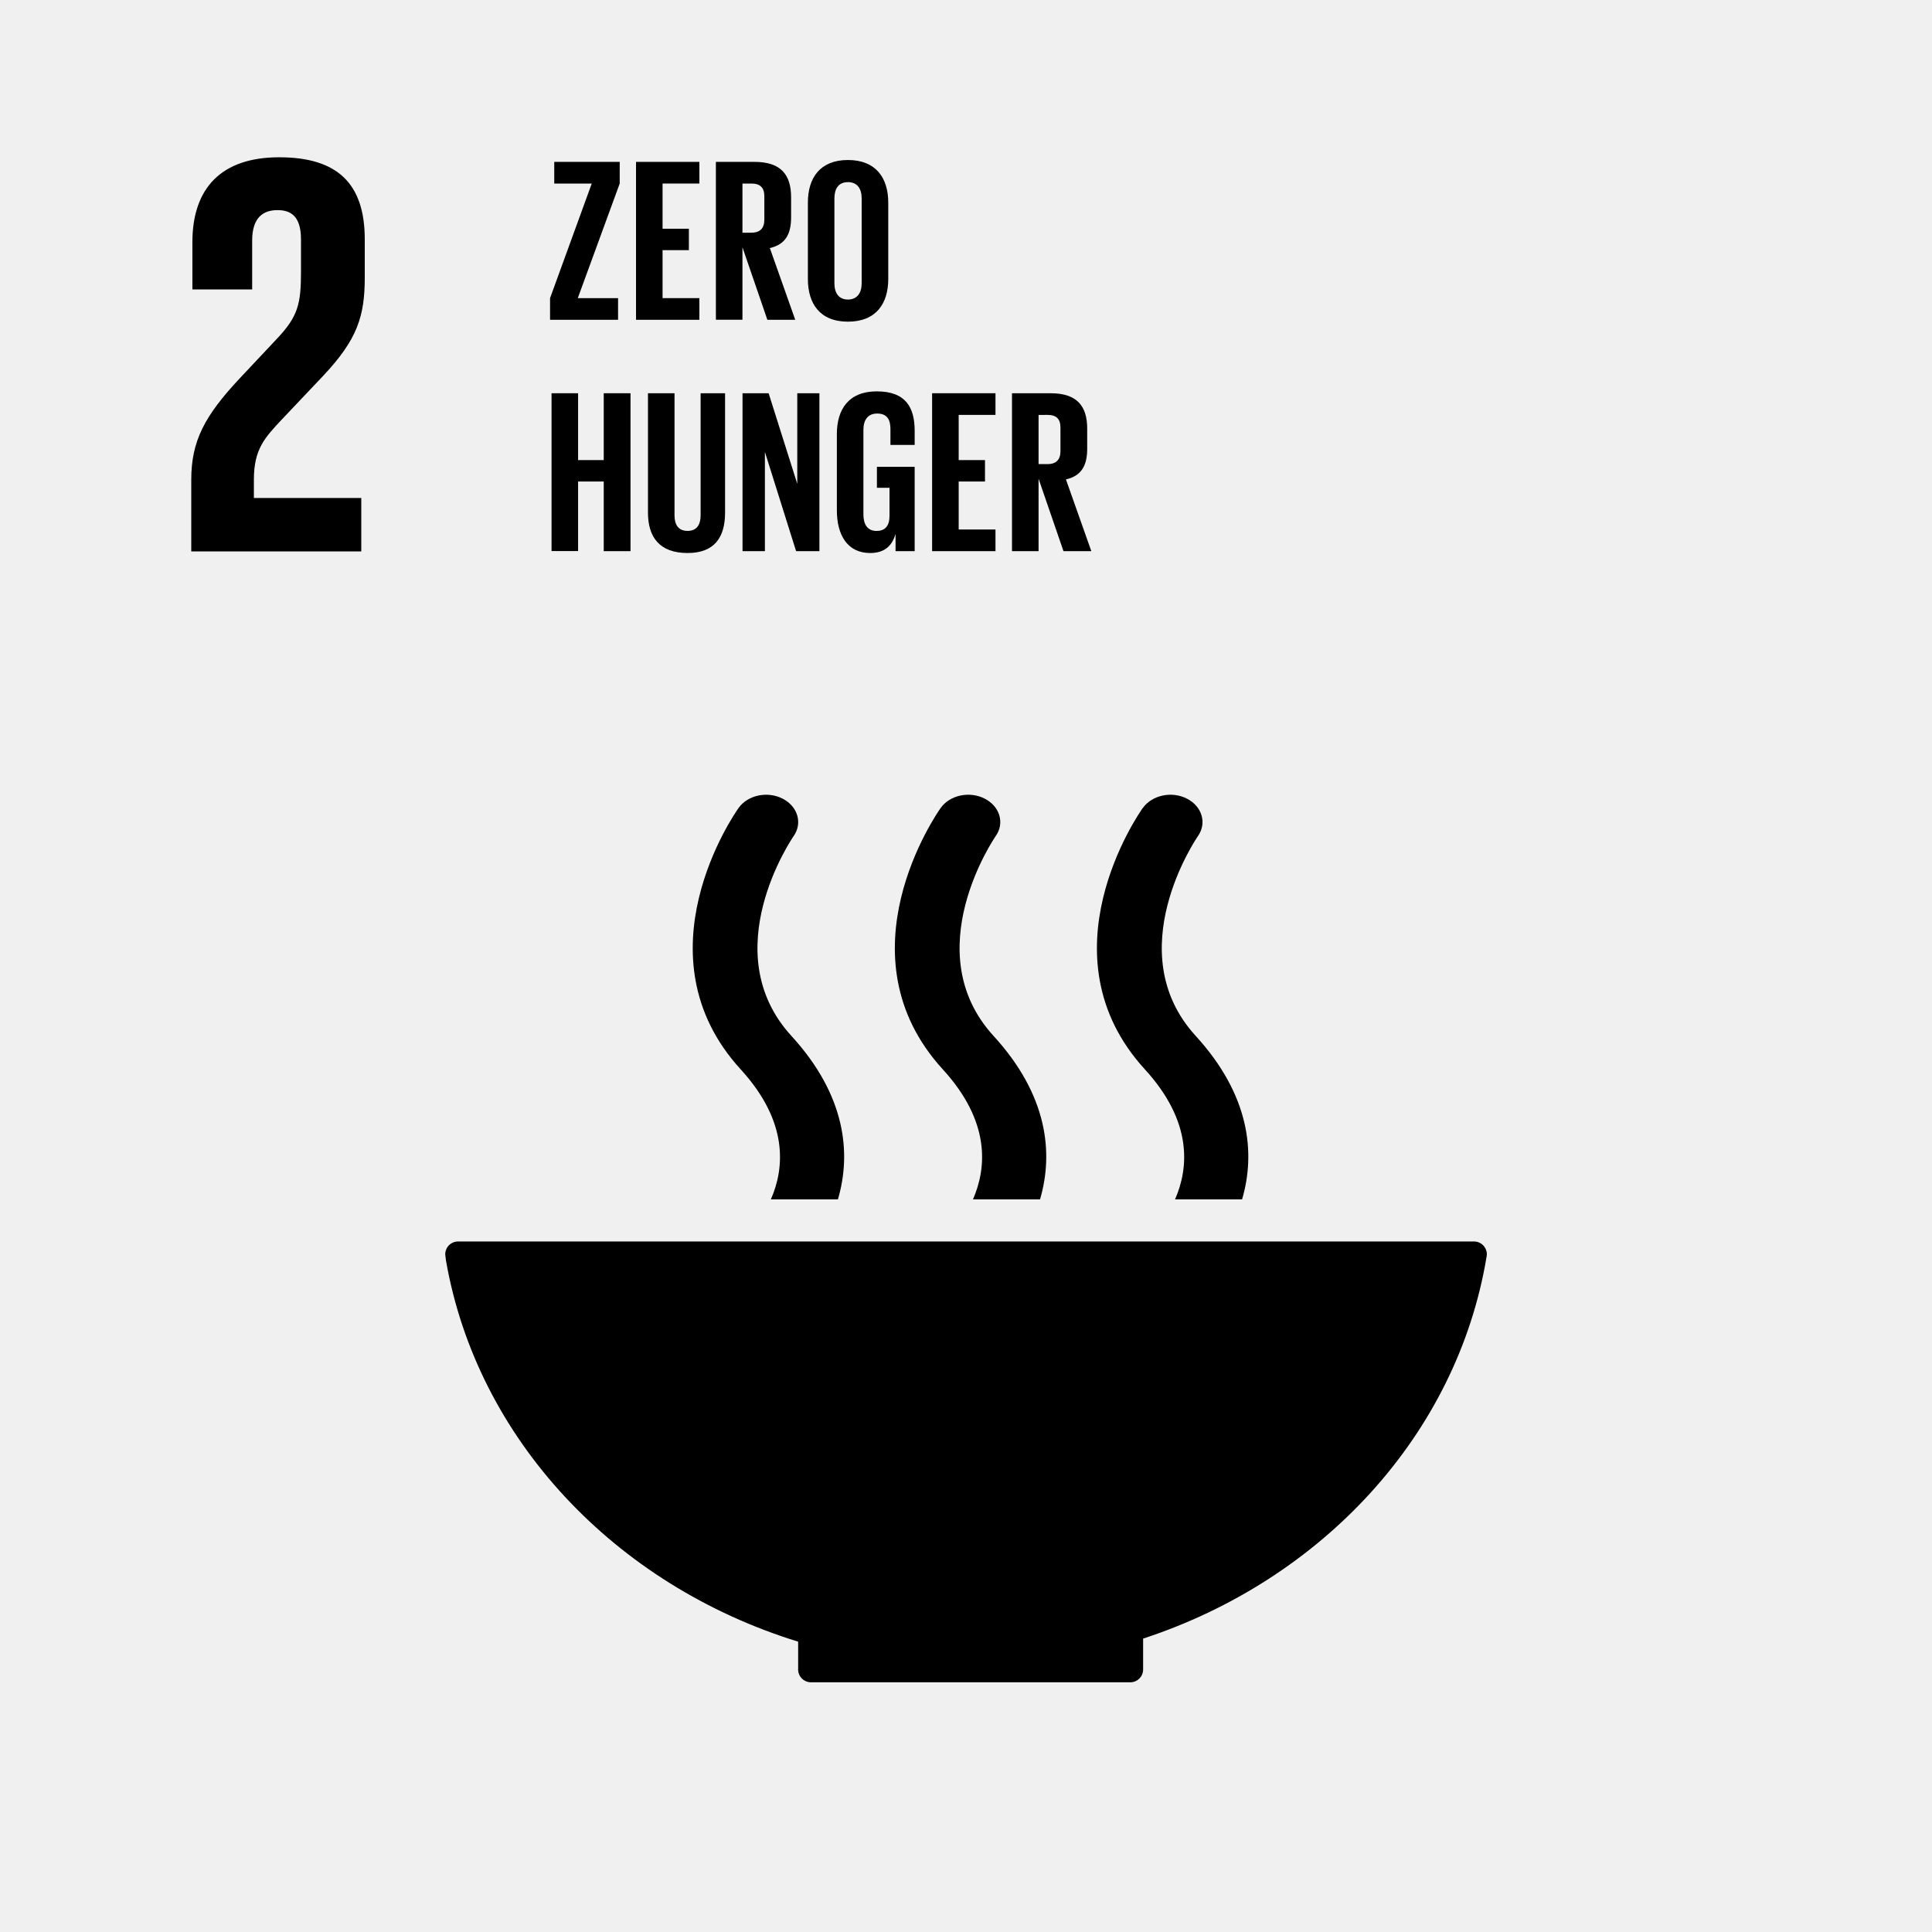
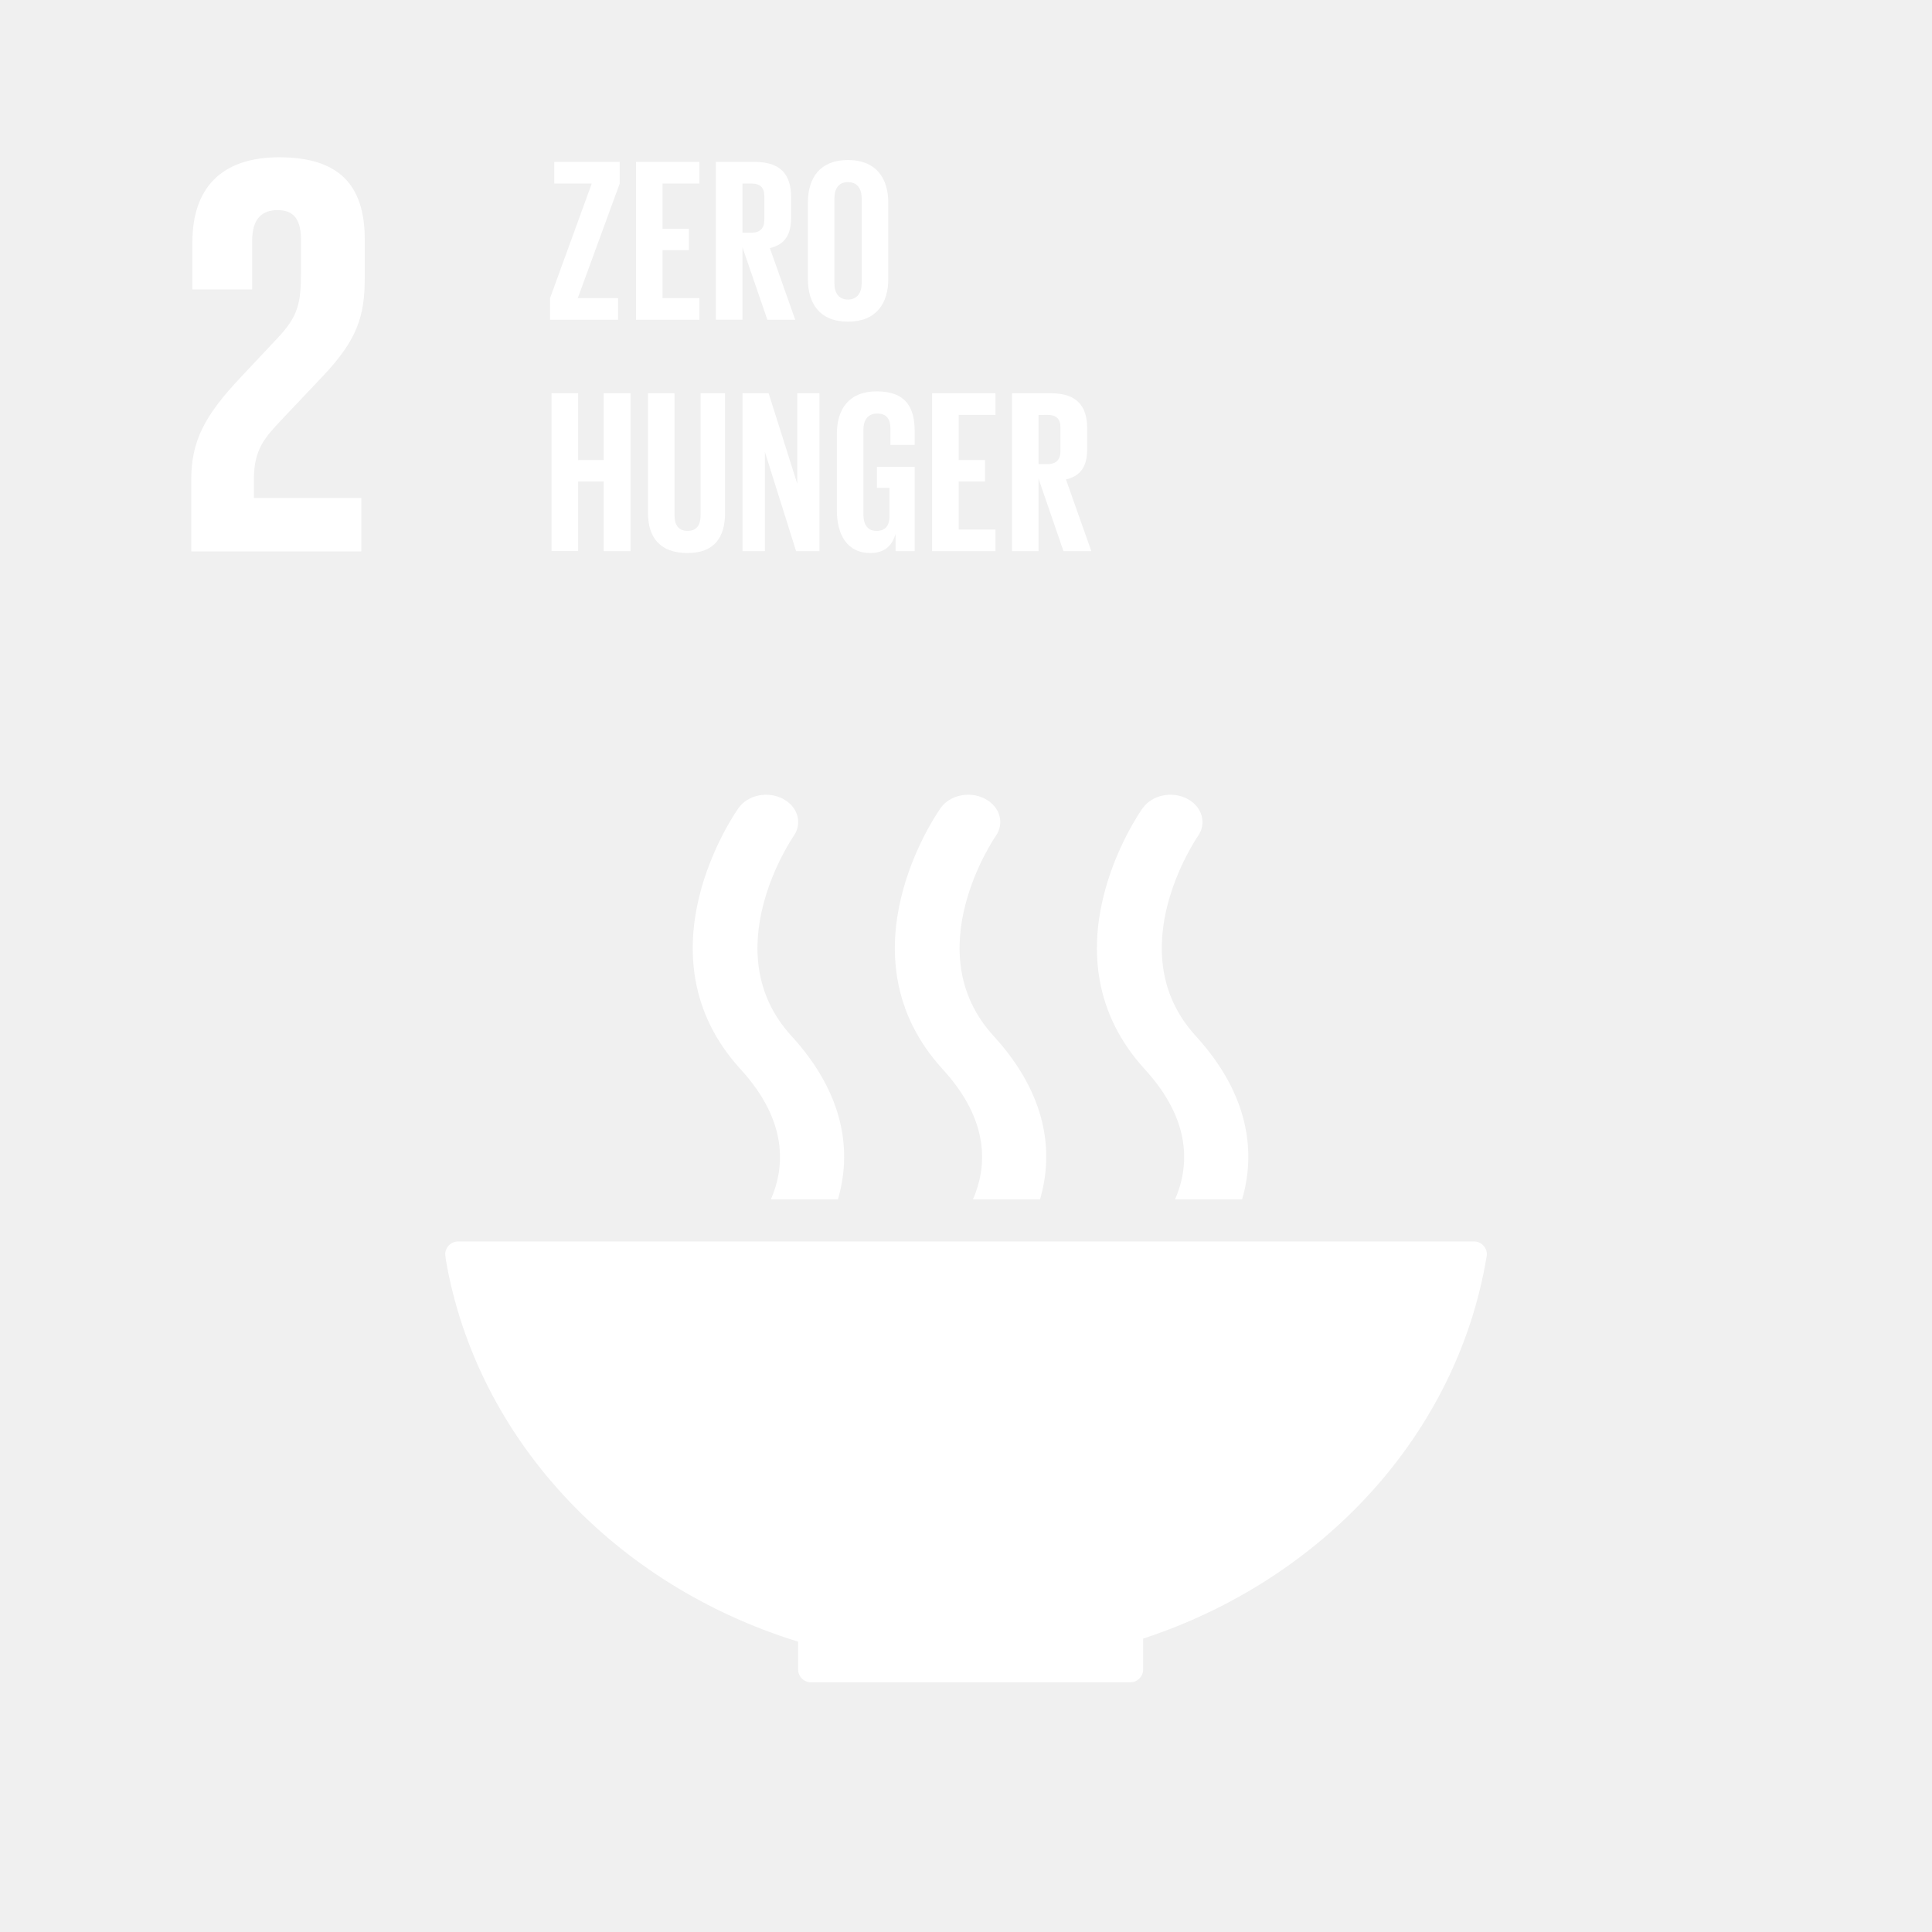
<svg xmlns="http://www.w3.org/2000/svg" id="Layer_1" data-name="Layer 1" viewBox="0 0 1000 1000" focusable="false">
  <link type="text/css" rel="stylesheet" id="dark-mode-general-link" />
  <link type="text/css" rel="stylesheet" id="dark-mode-custom-link" />
  <style type="text/css" id="dark-mode-custom-style" />
  <defs>
    <style>
-       .cls-1 {
-         fill: currentColor;
-       }
      .cls-2 {
-         fill: currentColour;
+         fill: #fff;
      }
    </style>
  </defs>
  <path id="_Path_2" data-name="&lt;Path&gt;" class="cls-2" d="M187,257.76H131.41v-9.52c0-15.75,5.65-21.7,14.27-30.92l21.7-22.9c17.55-18.73,21.42-30.63,21.42-50.86V123.94c0-28.84-14-42.53-44.31-42.53-29.73,0-44.91,15.76-44.91,44V149.8h30.94V124.52c0-12.18,5.94-15.76,13.09-15.76,6.53,0,12.18,2.69,12.18,15.18v16.65c0,16.66-1.49,23.2-12.49,34.79l-19,20.22C105.84,215.24,99,228.33,99,248.24v37.18h88Z" />
  <g>
    <path id="_Path_3" data-name="&lt;Path&gt;" class="cls-2" d="M413.12,849.72v14.07a1.54,1.54,0,0,0-.05.31,1.63,1.63,0,0,0,.05.33,6.6,6.6,0,0,0,6.48,6.32s.08,0,.13,0l.16,0h165s.09,0,.14,0l.15,0a6.63,6.63,0,0,0,6.5-6.6s0,0,0,0a.07.07,0,0,1,0-.05V848.14c92.86-30.44,162.43-105.7,177.73-197.42,0-.2.06-.38.09-.55a5.85,5.85,0,0,0,.09-.92,6.66,6.66,0,0,0-6.67-6.67H237.14a6.67,6.67,0,0,0-6.69,6.67l.35,3c16.07,92.59,87.54,168.27,182.32,197.47" />
    <path id="_Path_4" data-name="&lt;Path&gt;" class="cls-2" d="M591.49,418.2c-2.17,3.08-53,76.21,1.13,135.34,24.81,27.14,22.66,51.08,15.58,67.25h34.7c7-23.87,4.12-53.82-24-84.6-39.86-43.58.51-102.47,1.12-103.38,4.76-6.72,2.21-15.38-5.63-19.42s-18.07-1.87-22.85,4.81" />
    <path id="_Path_5" data-name="&lt;Path&gt;" class="cls-2" d="M503.61,620.79h34.71c7-23.88,4.11-53.82-24.06-84.6-39.88-43.58.46-102.45,1.1-103.41,4.73-6.69,2.23-15.34-5.64-19.39s-18.06-1.88-22.82,4.81c-2.18,3.07-53,76.21,1.13,135.34,24.81,27.14,22.64,51.09,15.58,67.25" />
    <path id="_Path_6" data-name="&lt;Path&gt;" class="cls-2" d="M382.29,418.2c-2.2,3.08-53,76.21,1.12,135.34,24.82,27.15,22.67,51.09,15.6,67.25h34.7c7-23.86,4.12-53.81-24.08-84.6-39.87-43.58.5-102.47,1.14-103.4,4.71-6.7,2.2-15.36-5.67-19.4s-18.05-1.88-22.81,4.81" />
  </g>
  <g id="_Group_" data-name="&lt;Group&gt;">
    <path id="_Compound_Path_" data-name="&lt;Compound Path&gt;" class="cls-2" d="M299.06,154.31h20.85v11.21h-35.2V154.31L306.29,95H286.88V83.79h33.88V95Z" />
    <path id="_Compound_Path_2" data-name="&lt;Compound Path&gt;" class="cls-2" d="M329.2,83.79H362V95H342.94v23.39h13.62v11.09H342.94v24.83H362v11.21H329.2Z" />
    <path id="_Compound_Path_3" data-name="&lt;Compound Path&gt;" class="cls-2" d="M384.29,128v37.49H370.54V83.79h20c13.86,0,18.93,6.87,18.93,18.32V112.6c0,8.8-3.14,14-11,15.79l13.15,37.13H397.19Zm0-33v25.44h4.58c4.7,0,6.75-2.42,6.75-6.76V101.63c0-4.46-2.05-6.63-6.75-6.63Z" />
    <path id="_Compound_Path_4" data-name="&lt;Compound Path&gt;" class="cls-2" d="M418.16,144.43V104.88c0-12.78,6.27-22.06,20.74-22.06s20.86,9.28,20.86,22.06v39.55c0,12.66-6.27,22.06-20.86,22.06S418.16,157.09,418.16,144.43ZM446,146.6V102.71c0-4.94-2.17-8.44-7.11-8.44s-7,3.5-7,8.44V146.6c0,4.94,2.17,8.44,7,8.44S446,151.54,446,146.6Z" />
  </g>
  <g id="_Group_2" data-name="&lt;Group&gt;">
    <path id="_Compound_Path_5" data-name="&lt;Compound Path&gt;" class="cls-2" d="M312.49,249.23H299.22v36H285.48V203.54h13.74v34.6h13.27v-34.6h13.86v81.74H312.49Z" />
    <path id="_Compound_Path_6" data-name="&lt;Compound Path&gt;" class="cls-2" d="M375.29,203.54v61.84c0,12.66-5.42,20.86-19.41,20.86-14.46,0-20.49-8.2-20.49-20.86V203.54h13.74v63.17c0,4.82,1.93,8.08,6.75,8.08s6.76-3.26,6.76-8.08V203.54Z" />
    <path id="_Compound_Path_7" data-name="&lt;Compound Path&gt;" class="cls-2" d="M395.91,233.92v51.36H384.33V203.54h13.51l14.83,46.9v-46.9h11.45v81.74H412.06Z" />
    <path id="_Compound_Path_8" data-name="&lt;Compound Path&gt;" class="cls-2" d="M453.89,241.63h19.54v43.65h-9.89v-8.92c-1.81,6.14-5.67,9.88-13.14,9.88-11.82,0-17.24-9.4-17.24-22.06V224.64c0-12.78,6.15-22.07,20.61-22.07,15.19,0,19.66,8.44,19.66,20.5v7.23H460.89V222c0-5.06-1.93-7.95-6.87-7.95s-7.12,3.49-7.12,8.44v43.88c0,4.94,2.05,8.44,6.75,8.44,4.46,0,6.76-2.53,6.76-7.84V252.49h-6.52Z" />
    <path id="_Compound_Path_9" data-name="&lt;Compound Path&gt;" class="cls-2" d="M482.46,203.54h32.8v11.21H496.21v23.39h13.62v11.09H496.21v24.84h19.05v11.21h-32.8Z" />
    <path id="_Compound_Path_10" data-name="&lt;Compound Path&gt;" class="cls-2" d="M537.56,247.78v37.5H523.81V203.54h20c13.86,0,18.92,6.87,18.92,18.32v10.49c0,8.8-3.13,14-11,15.79l13.14,37.14H550.46Zm0-33v25.44h4.58c4.7,0,6.75-2.41,6.75-6.75V221.38c0-4.46-2-6.63-6.75-6.63Z" />
  </g>
</svg>
